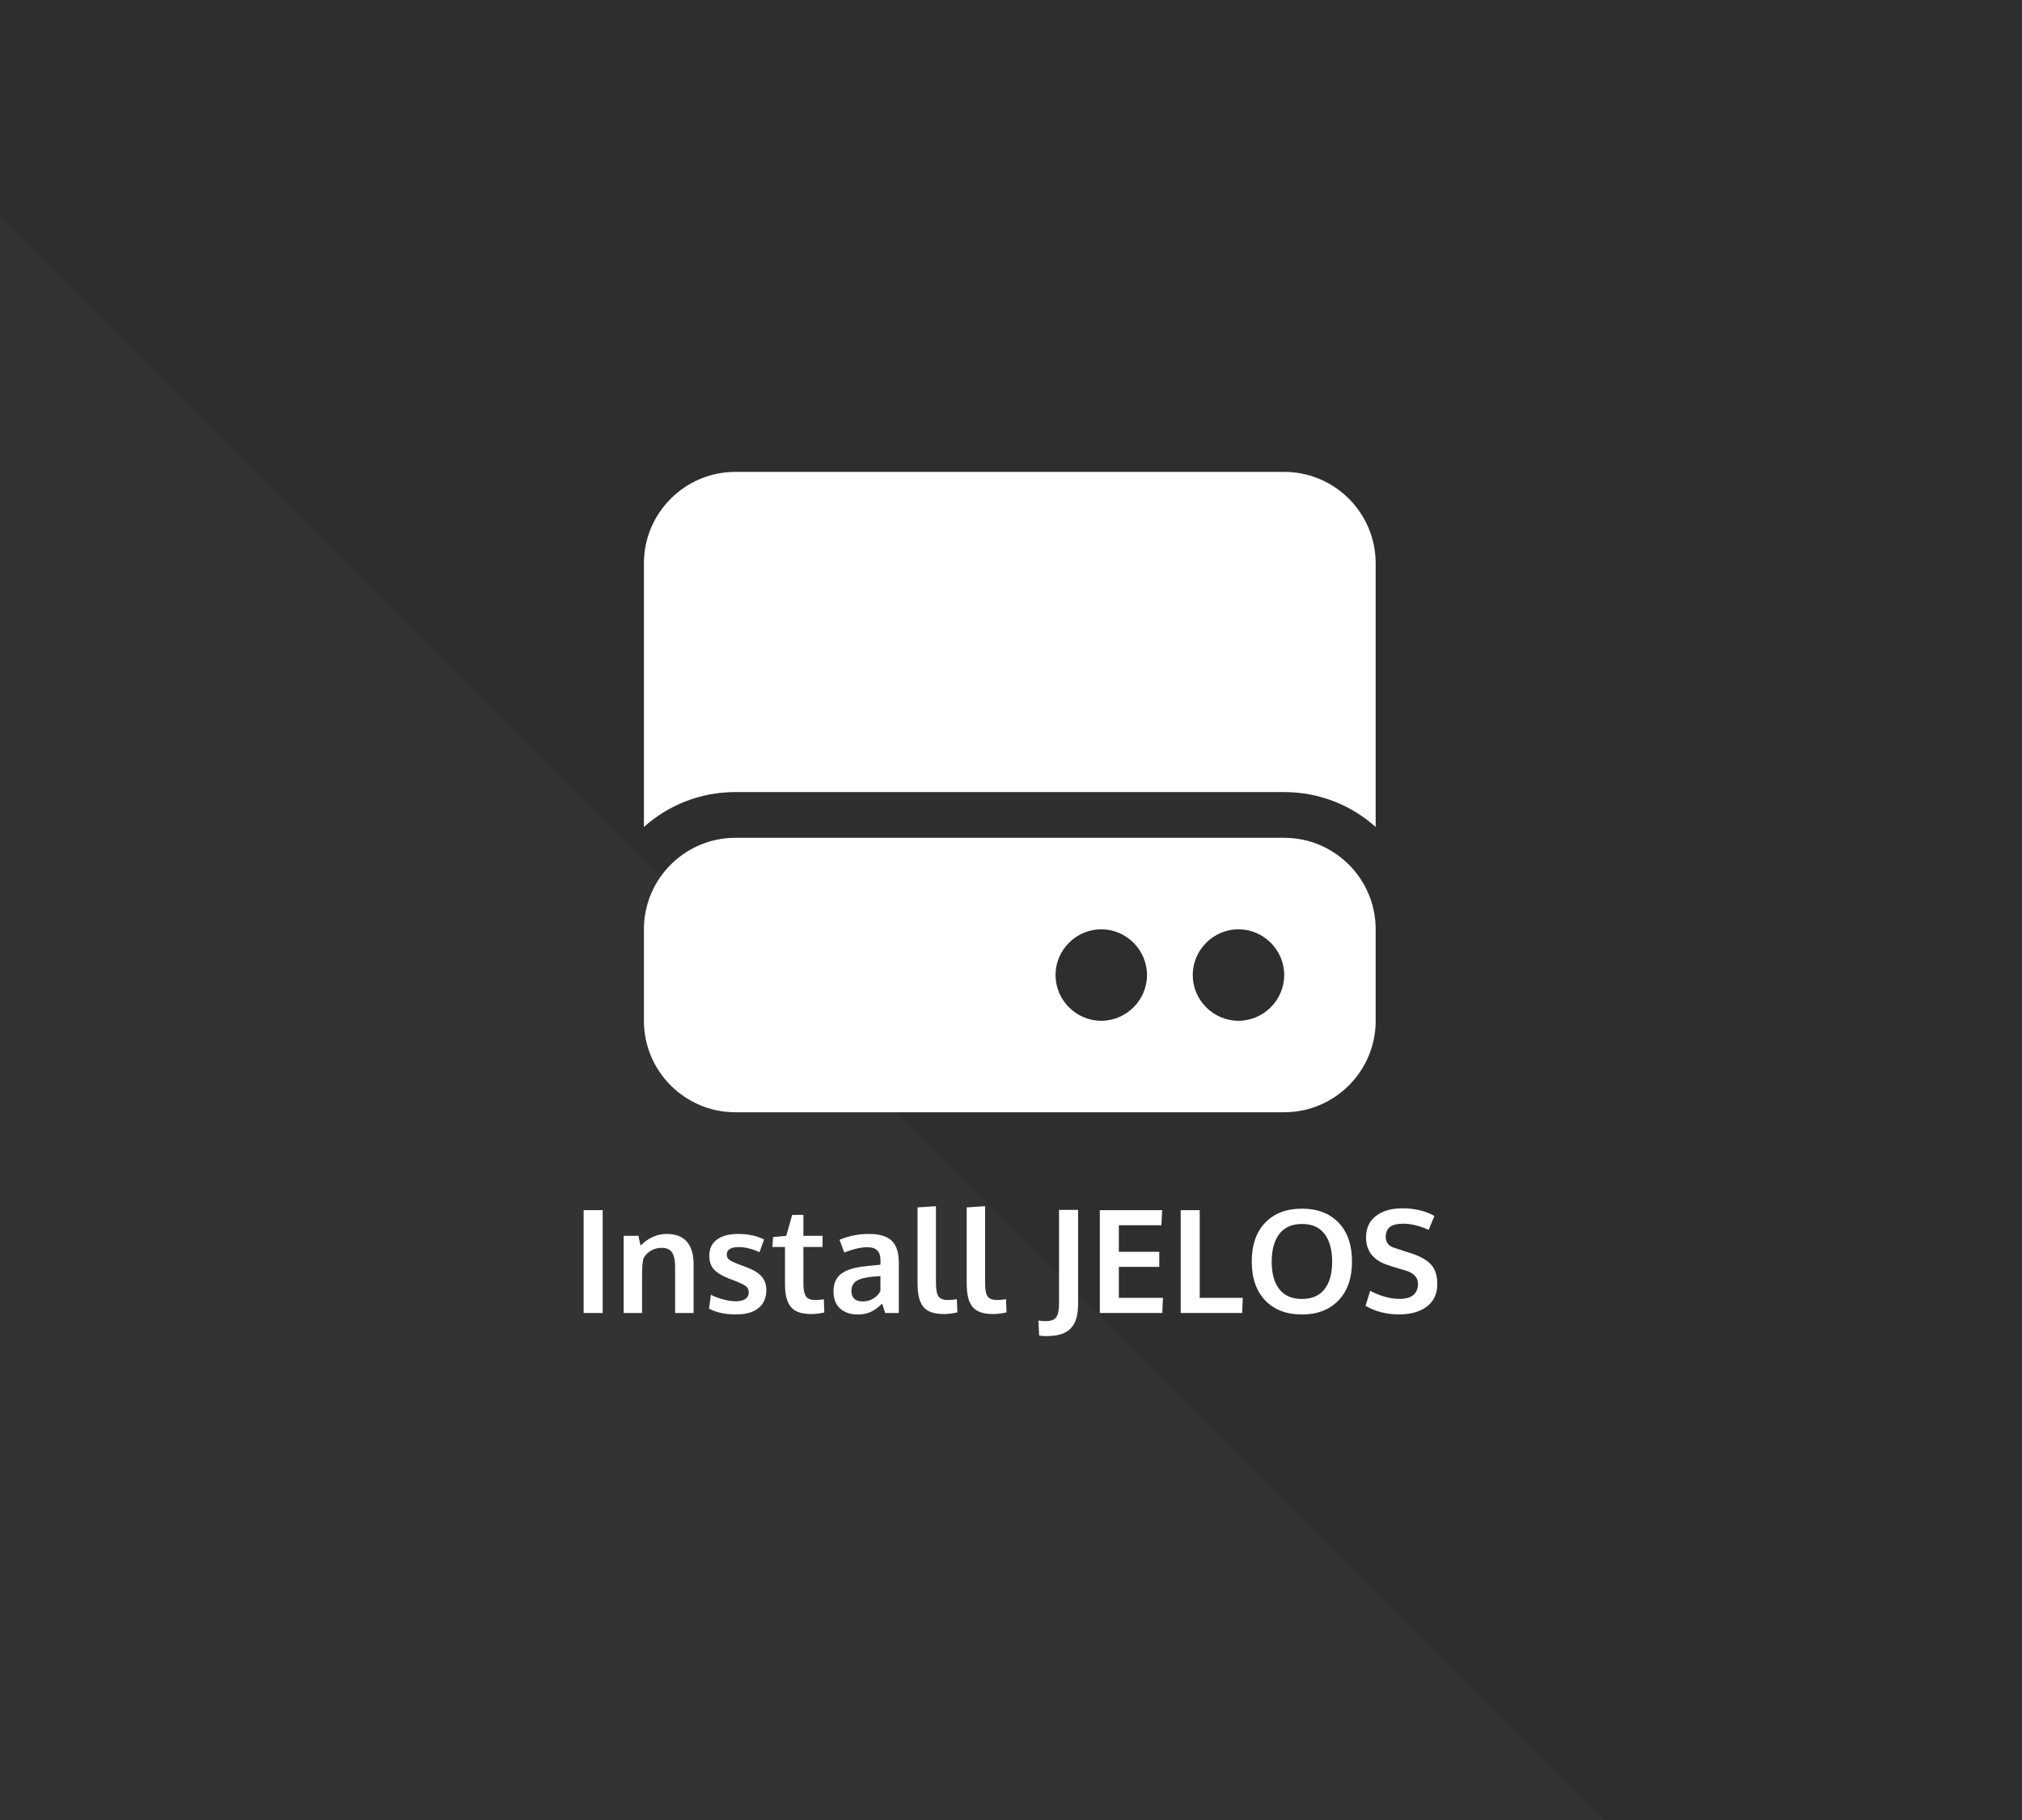
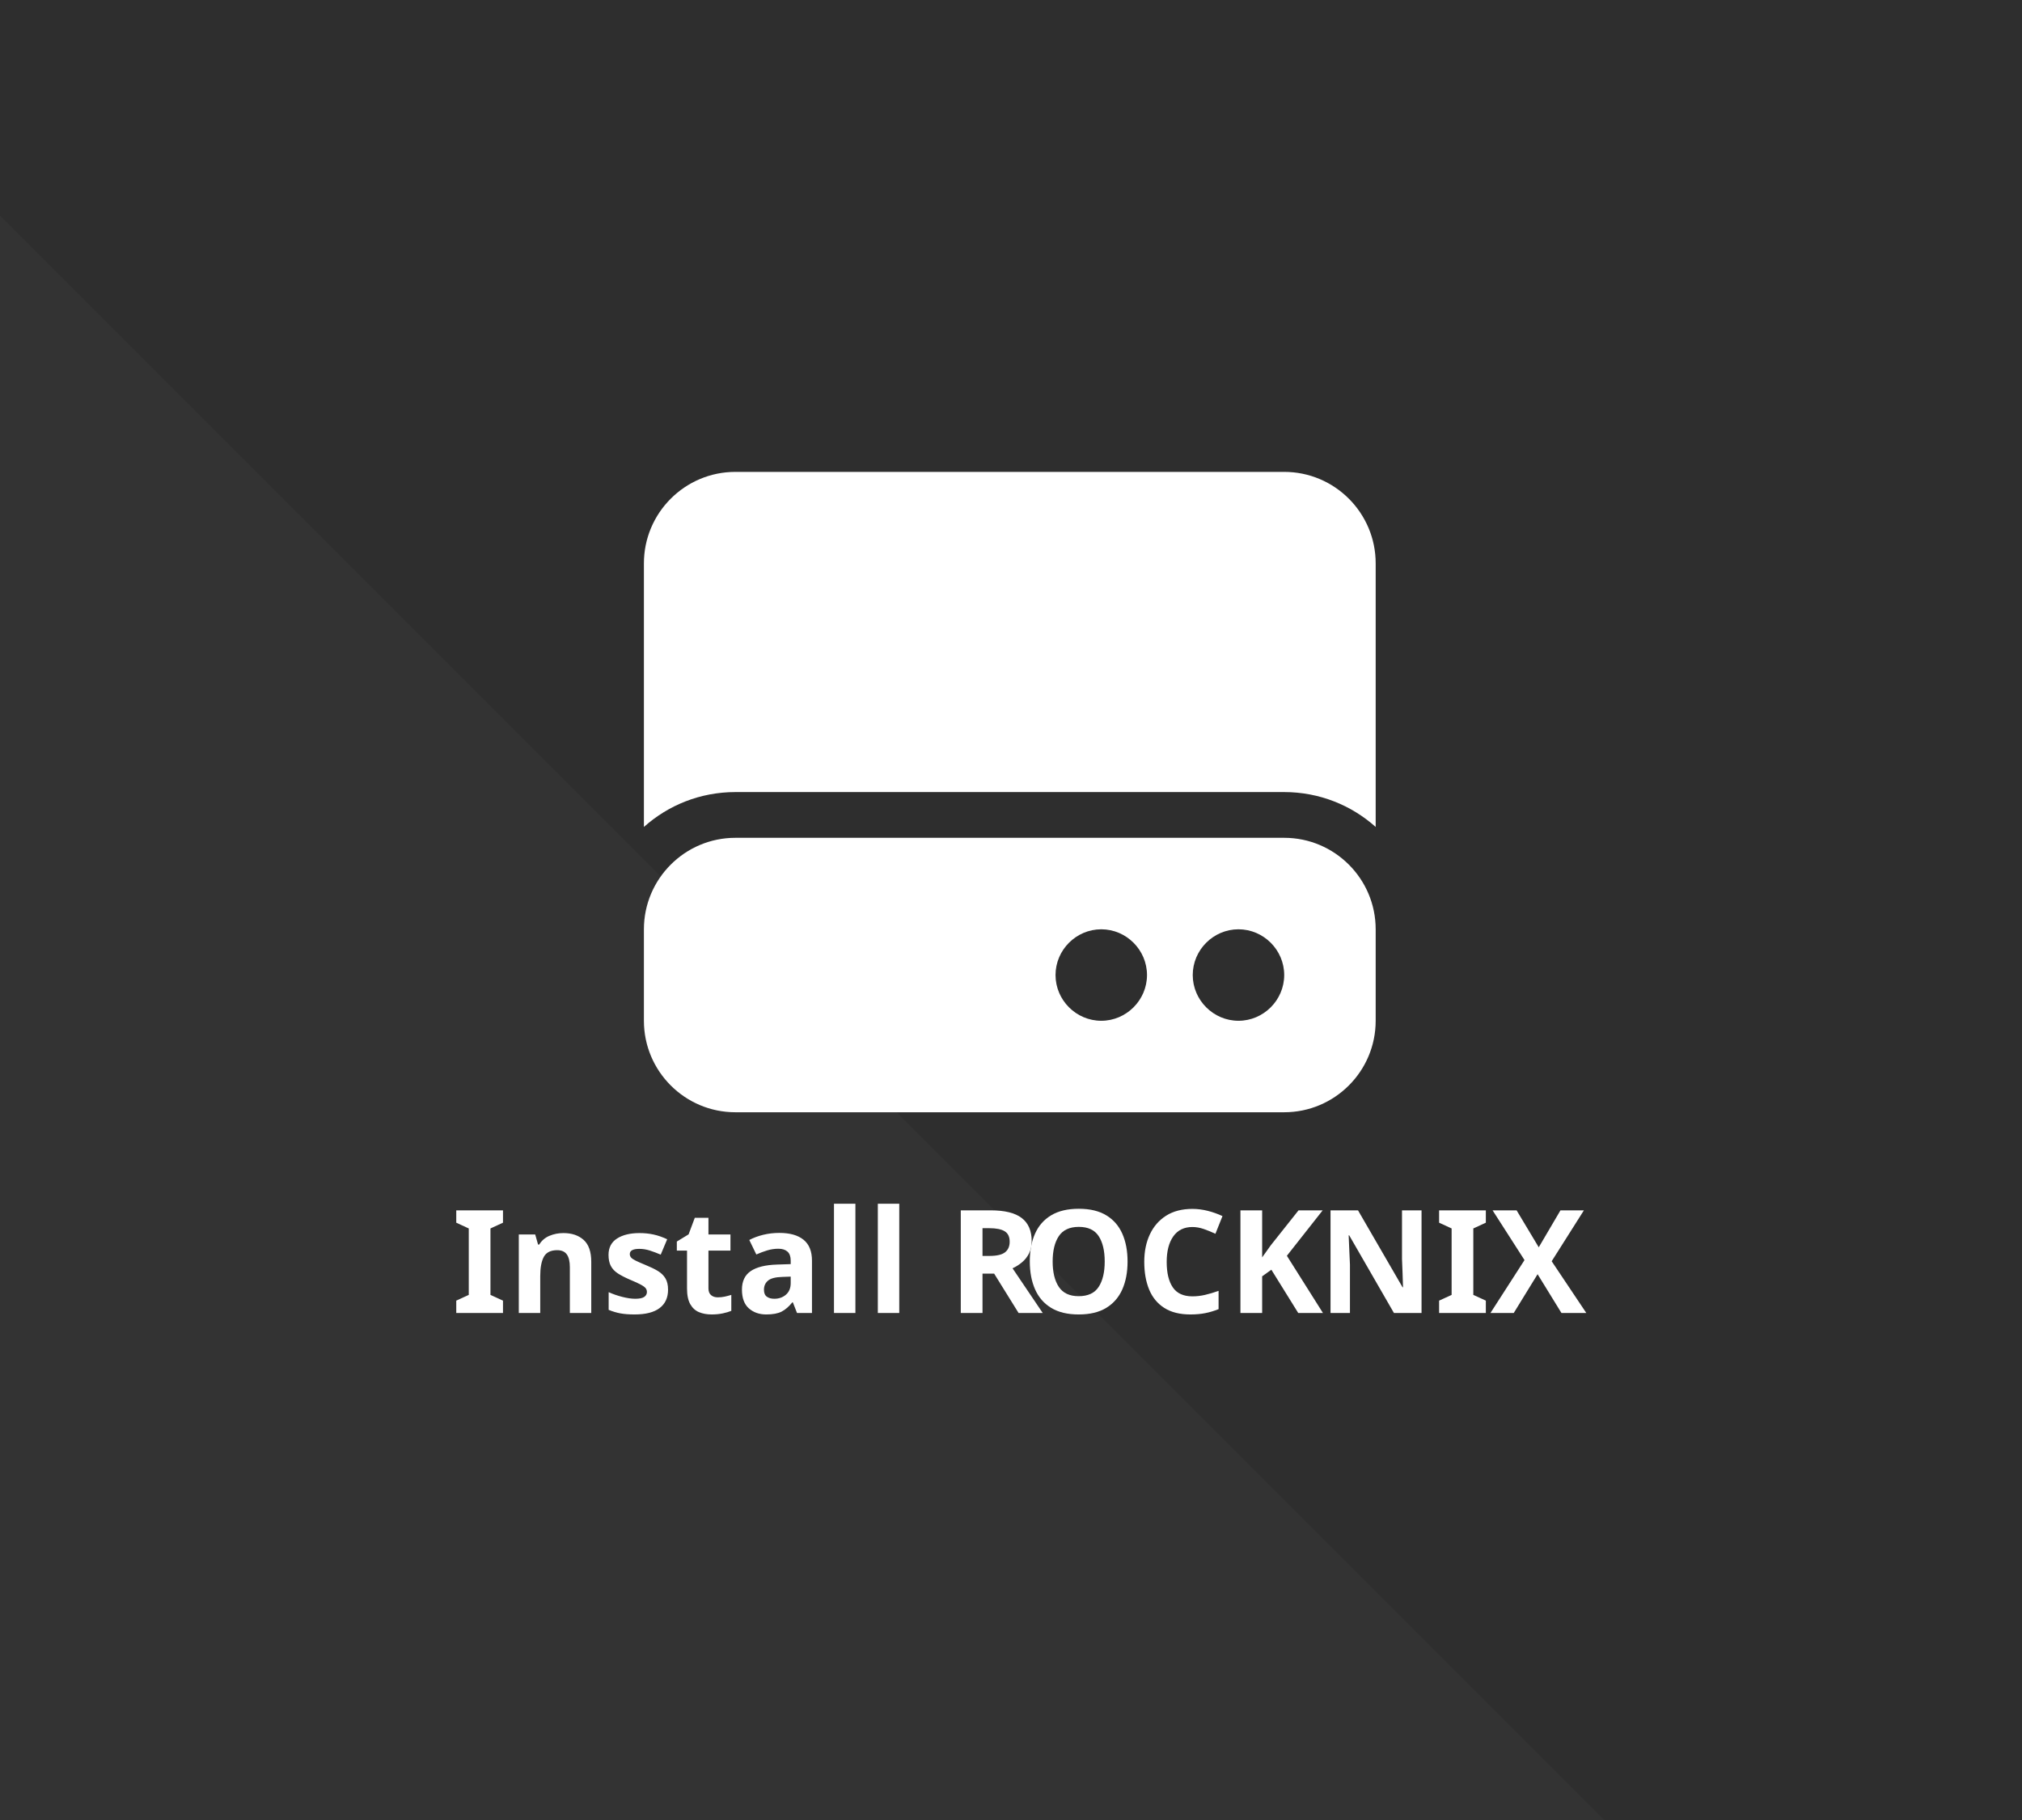
<svg xmlns="http://www.w3.org/2000/svg" width="100%" height="100%" viewBox="0 0 1200 1080" version="1.1" xml:space="preserve" style="fill-rule:evenodd;clip-rule:evenodd;stroke-linejoin:round;stroke-miterlimit:2;">
  <g transform="matrix(1,0,0,1.09091,-720,207.273)">
    <rect x="720" y="-190" width="1200" height="990" style="fill:rgb(46,46,46);" />
  </g>
  <g transform="matrix(0.707107,-0.707107,0.707107,0.707107,-575.938,-155.145)">
    <path d="M-466.129,1280.63L207,607.5L207,1953.76L-466.129,1280.63Z" style="fill:rgb(51,51,51);" />
  </g>
-   <g id="Install-JELOS">
-     <g transform="matrix(1,0,0,1,14.6837,-61.2735)">
-       <rect x="331.691" y="779.378" width="11.292" height="61.042" style="fill:white;fill-rule:nonzero;" />
-       <path d="M355.441,840.419L355.441,794.628L364.233,794.628L365.441,800.419C370.108,795.808 375.289,793.503 380.983,793.503C386.316,793.503 390.309,795.037 392.962,798.107C395.615,801.176 396.941,805.628 396.941,811.461L396.941,840.419L385.983,840.419L385.983,812.794C385.955,809.1 385.358,806.336 384.191,804.503C383.025,802.669 380.927,801.753 377.9,801.753C375.539,801.753 373.379,802.357 371.42,803.565C369.462,804.774 368.039,806.294 367.15,808.128C366.622,810.294 366.358,813.628 366.358,818.128L366.358,840.419L355.441,840.419Z" style="fill:white;fill-rule:nonzero;" />
-       <path d="M422.316,841.253C415.566,841.253 410.164,840.1 406.108,837.794L407.233,829.586C409.066,830.586 411.4,831.482 414.233,832.274C417.066,833.065 419.65,833.461 421.983,833.461C424.4,833.461 426.282,833.01 427.629,832.107C428.976,831.204 429.664,829.878 429.691,828.128C429.691,826.544 429.059,825.294 427.795,824.378C426.532,823.461 424.122,822.322 420.566,820.961C419.344,820.517 418.552,820.225 418.191,820.086C413.969,818.447 410.927,816.621 409.066,814.607C407.205,812.593 406.275,809.864 406.275,806.419C406.275,802.253 407.782,799.058 410.795,796.836C413.809,794.614 418.011,793.503 423.4,793.503C429.233,793.503 434.358,794.6 438.775,796.794L436.066,804.336C431.705,802.308 427.552,801.294 423.608,801.294C421.414,801.294 419.698,801.662 418.462,802.399C417.226,803.135 416.608,804.253 416.608,805.753C416.608,807.169 417.205,808.274 418.4,809.065C419.594,809.857 421.927,810.892 425.4,812.169C425.511,812.197 425.872,812.322 426.483,812.544C427.094,812.767 427.566,812.947 427.9,813.086C432.094,814.614 435.177,816.44 437.15,818.565C439.122,820.69 440.108,823.461 440.108,826.878C440.08,831.461 438.525,835.003 435.441,837.503C432.358,840.003 427.983,841.253 422.316,841.253Z" style="fill:white;fill-rule:nonzero;" />
-       <path d="M467.025,841.044C463.914,841.044 461.323,840.676 459.254,839.94C457.184,839.204 455.566,838.044 454.4,836.461C453.233,834.878 452.407,833.01 451.92,830.857C451.434,828.704 451.191,826.044 451.191,822.878L451.191,801.253L443.691,801.253L444.108,795.336L451.941,794.628L455.441,782.211L462.108,782.169L462.108,794.628L473.483,794.628L473.483,801.253L462.108,801.253L462.108,823.086C462.108,826.558 462.608,829.03 463.608,830.503C464.608,831.975 466.455,832.711 469.15,832.711C470.733,832.711 472.427,832.572 474.233,832.294L474.525,840.128C474.469,840.128 474.129,840.19 473.504,840.315C472.879,840.44 472.282,840.551 471.712,840.649C471.143,840.746 470.414,840.836 469.525,840.919C468.636,841.003 467.802,841.044 467.025,841.044Z" style="fill:white;fill-rule:nonzero;" />
-       <path d="M494.233,841.294C489.983,841.294 486.545,840.121 483.92,837.774C481.295,835.426 479.983,832.044 479.983,827.628C479.983,822.878 481.539,819.357 484.65,817.065C487.761,814.774 492.455,813.322 498.733,812.711C499.594,812.6 500.525,812.489 501.525,812.378C502.525,812.267 503.65,812.155 504.9,812.044C506.15,811.933 507.136,811.836 507.858,811.753L507.858,809.336C507.858,806.558 507.219,804.537 505.941,803.274C504.664,802.01 502.719,801.378 500.108,801.378C496.386,801.378 491.789,802.419 486.316,804.503C486.289,804.419 485.83,803.155 484.941,800.711C484.052,798.267 483.594,797.017 483.566,796.961C488.955,794.655 494.789,793.503 501.066,793.503C507.233,793.503 511.719,794.843 514.525,797.524C517.33,800.204 518.733,804.544 518.733,810.544L518.733,840.419L510.65,840.419C510.622,840.308 510.316,839.378 509.733,837.628C509.15,835.878 508.858,834.947 508.858,834.836C506.58,837.058 504.351,838.69 502.17,839.732C499.99,840.774 497.344,841.294 494.233,841.294ZM497.191,833.544C499.719,833.544 501.92,832.94 503.795,831.732C505.67,830.524 507.011,829.058 507.816,827.336L507.816,818.503C507.733,818.503 507.004,818.558 505.629,818.669C504.254,818.78 503.511,818.836 503.4,818.836C498.983,819.225 495.747,820.058 493.691,821.336C491.636,822.614 490.608,824.669 490.608,827.503C490.608,829.447 491.177,830.94 492.316,831.982C493.455,833.024 495.08,833.544 497.191,833.544Z" style="fill:white;fill-rule:nonzero;" />
-       <path d="M545.775,841.044C542.636,841.044 540.032,840.676 537.962,839.94C535.893,839.204 534.261,838.03 533.066,836.419C531.872,834.808 531.039,832.892 530.566,830.669C530.094,828.447 529.858,825.683 529.858,822.378L529.858,777.753L540.775,777.044L540.775,822.169C540.775,826.28 541.261,829.065 542.233,830.524C543.205,831.982 545.094,832.711 547.9,832.711C549.289,832.711 551.052,832.558 553.191,832.253L553.483,840.044C553.455,840.044 553.115,840.114 552.462,840.253C551.809,840.392 551.184,840.51 550.587,840.607C549.99,840.704 549.233,840.801 548.316,840.899C547.4,840.996 546.552,841.044 545.775,841.044Z" style="fill:white;fill-rule:nonzero;" />
-       <path d="M574.941,841.044C571.802,841.044 569.198,840.676 567.129,839.94C565.059,839.204 563.427,838.03 562.233,836.419C561.039,834.808 560.205,832.892 559.733,830.669C559.261,828.447 559.025,825.683 559.025,822.378L559.025,777.753L569.941,777.044L569.941,822.169C569.941,826.28 570.427,829.065 571.4,830.524C572.372,831.982 574.261,832.711 577.066,832.711C578.455,832.711 580.219,832.558 582.358,832.253L582.65,840.044C582.622,840.044 582.282,840.114 581.629,840.253C580.976,840.392 580.351,840.51 579.754,840.607C579.157,840.704 578.4,840.801 577.483,840.899C576.566,840.996 575.719,841.044 574.941,841.044Z" style="fill:white;fill-rule:nonzero;" />
-       <path d="M602.025,853.794L601.566,844.919C602.9,845.142 604.358,845.253 605.941,845.253C609.025,845.253 611.108,844.461 612.191,842.878C613.275,841.294 613.816,838.683 613.816,835.044L613.816,779.211L625.15,779.211L625.15,834.294C625.15,837.794 624.837,840.746 624.212,843.149C623.587,845.551 622.532,847.593 621.045,849.274C619.559,850.954 617.587,852.183 615.129,852.961C612.67,853.739 609.622,854.128 605.983,854.128C604.455,854.128 603.136,854.017 602.025,853.794Z" style="fill:white;fill-rule:nonzero;" />
-       <path d="M638.025,840.419L638.025,779.378L675.025,779.378L674.566,788.336L649.316,788.336L649.316,804.086L673.316,804.086L673.316,813.044L649.316,813.044L649.316,831.419L675.483,831.419L675.108,840.419L638.025,840.419Z" style="fill:white;fill-rule:nonzero;" />
-       <path d="M686.025,840.419L686.025,779.378L697.316,779.378L697.316,831.419L722.858,831.419L722.525,840.419L686.025,840.419Z" style="fill:white;fill-rule:nonzero;" />
-       <path d="M744.566,826.294C747.594,830.155 752.066,832.086 757.983,832.086C763.9,832.086 768.365,830.162 771.379,826.315C774.393,822.468 775.9,817.03 775.9,810.003C775.9,802.892 774.393,797.378 771.379,793.461C768.365,789.544 763.914,787.586 758.025,787.586C752.108,787.586 747.629,789.551 744.587,793.482C741.545,797.412 740.025,802.919 740.025,810.003C740.025,817.003 741.539,822.433 744.566,826.294ZM757.941,841.294C748.747,841.294 741.49,838.51 736.17,832.94C730.851,827.371 728.191,819.683 728.191,809.878C728.191,800.017 730.858,792.322 736.191,786.794C741.525,781.267 748.789,778.503 757.983,778.503C767.177,778.503 774.427,781.274 779.733,786.815C785.039,792.357 787.691,800.058 787.691,809.919C787.691,819.669 785.025,827.336 779.691,832.919C774.358,838.503 767.108,841.294 757.941,841.294Z" style="fill:white;fill-rule:nonzero;" />
-       <path d="M815.525,841.253C808.164,841.253 801.566,839.558 795.733,836.169L798.483,827.211C801.094,828.655 803.934,829.822 807.004,830.711C810.073,831.6 813.066,832.044 815.983,832.044C819.566,832.044 822.275,831.274 824.108,829.732C825.941,828.19 826.858,825.975 826.858,823.086C826.858,819.253 824.302,816.6 819.191,815.128C818.83,815.017 817.816,814.718 816.15,814.232C814.483,813.746 812.92,813.274 811.462,812.815C810.004,812.357 808.955,812.003 808.316,811.753C800.122,808.864 796.025,803.475 796.025,795.586C796.025,790.058 797.99,785.794 801.92,782.794C805.851,779.794 811.066,778.294 817.566,778.294C824.927,778.294 831.275,779.808 836.608,782.836L833.191,791.086C827.747,788.642 822.691,787.419 818.025,787.419C814.664,787.419 812.129,788.01 810.42,789.19C808.712,790.371 807.802,792.336 807.691,795.086C807.691,798.475 809.372,800.683 812.733,801.711C813.4,801.961 815.039,802.503 817.65,803.336C820.261,804.169 821.955,804.711 822.733,804.961C828.316,806.794 832.309,809.072 834.712,811.794C837.115,814.517 838.316,818.308 838.316,823.169C838.316,828.975 836.261,833.44 832.15,836.565C828.039,839.69 822.497,841.253 815.525,841.253Z" style="fill:white;fill-rule:nonzero;" />
-     </g>
-     <g transform="matrix(0.848214,0,0,0.848214,382.141,252.878)">
+   <g transform="matrix(0.848214,0,0,0.848214,382.141,252.878)">
+     <g id="Install-JELOS">
      <path d="M0,96C0,60.7 28.7,32 64,32L448,32C483.3,32 512,60.7 512,96L512,280.4C495,265.2 472.6,256 448,256L64,256C39.4,256 17,265.2 0,280.4L0,96ZM64,288L448,288C483.3,288 512,316.7 512,352L512,416C512,451.3 483.3,480 448,480L64,480C28.7,480 0,451.3 0,416L0,352C0,316.7 28.7,288 64,288ZM320,416C337.555,416 352,401.555 352,384C352,366.445 337.555,352 320,352C302.445,352 288,366.445 288,384C288,401.555 302.445,416 320,416ZM448,384C448,366.445 433.555,352 416,352C398.445,352 384,366.445 384,384C384,401.555 398.445,416 416,416C433.555,416 448,401.555 448,384Z" style="fill:white;fill-rule:nonzero;" />
    </g>
  </g>
+   <g id="Install-ROCKNIX" transform="matrix(1,0,0,1,14.6837,-61.2735)">
+     <g transform="matrix(85.3333,0,0,85.3333,912.816,840.419)">
+         </g>
+     <text x="253.358px" y="840.419px" style="font-family:'Oxygen-Bold', 'Oxygen';font-weight:700;font-size:85.333px;fill:white;">Install R<tspan x="591.525px " y="840.419px ">O</tspan>CK<tspan x="767.275px " y="840.419px ">N</tspan>IX</text>
+   </g>
</svg>
